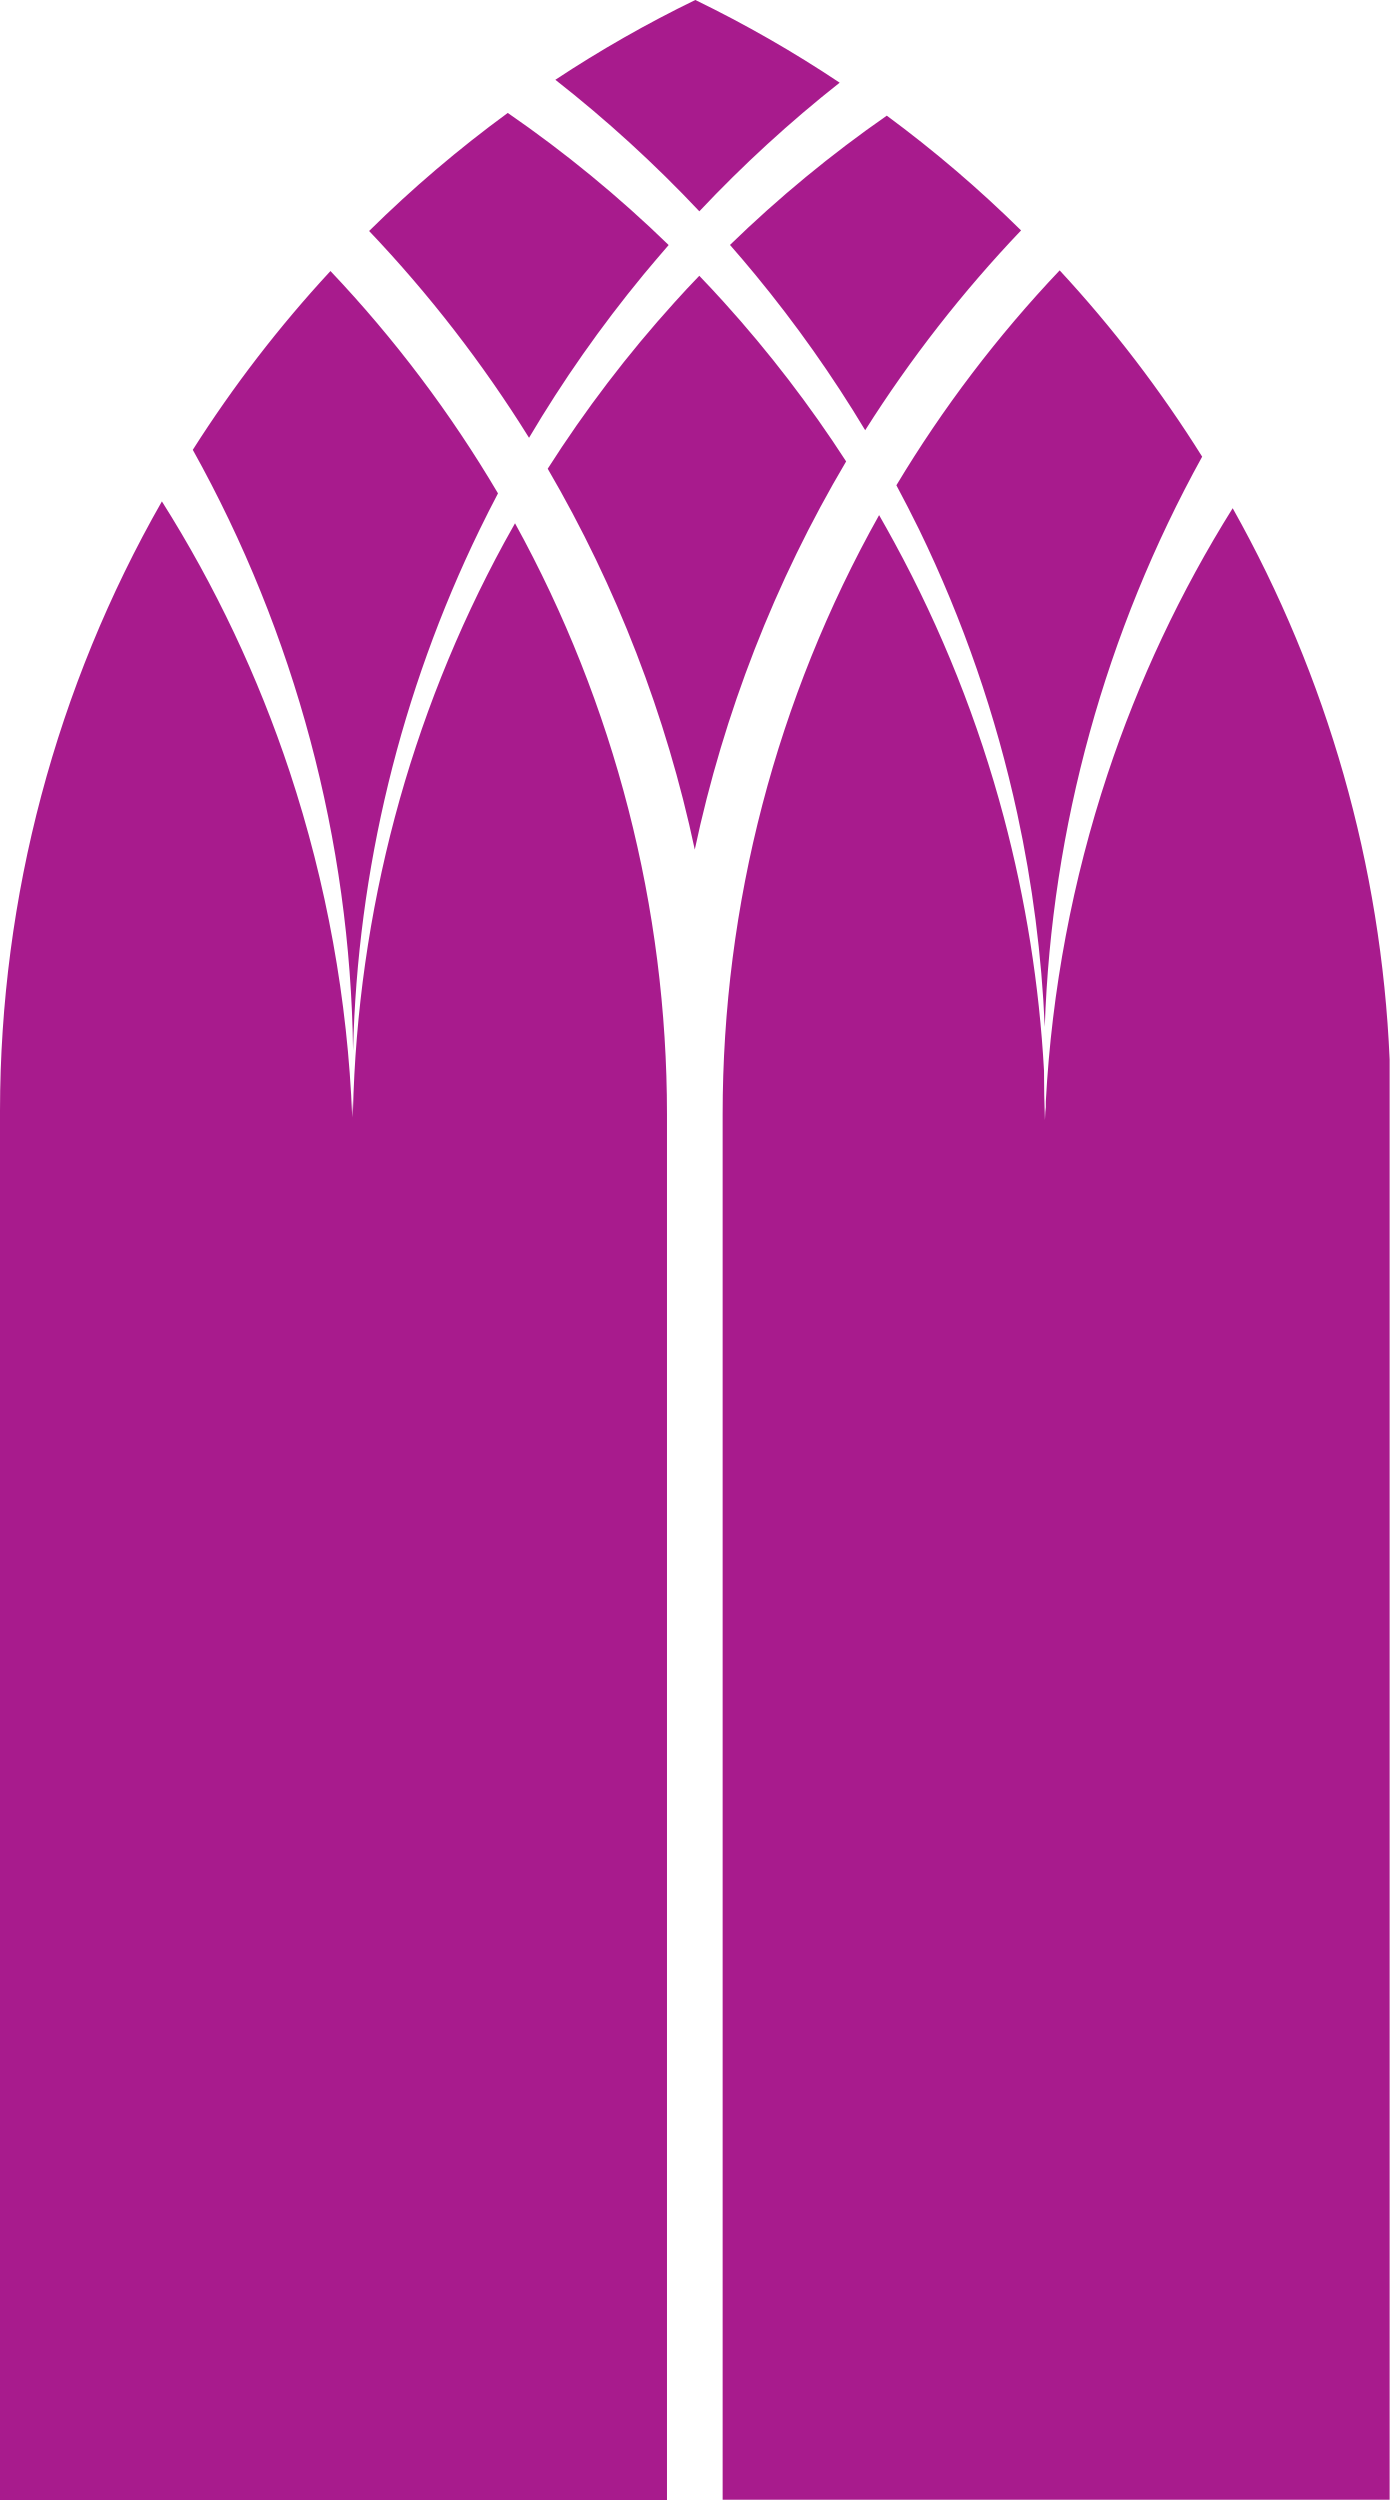
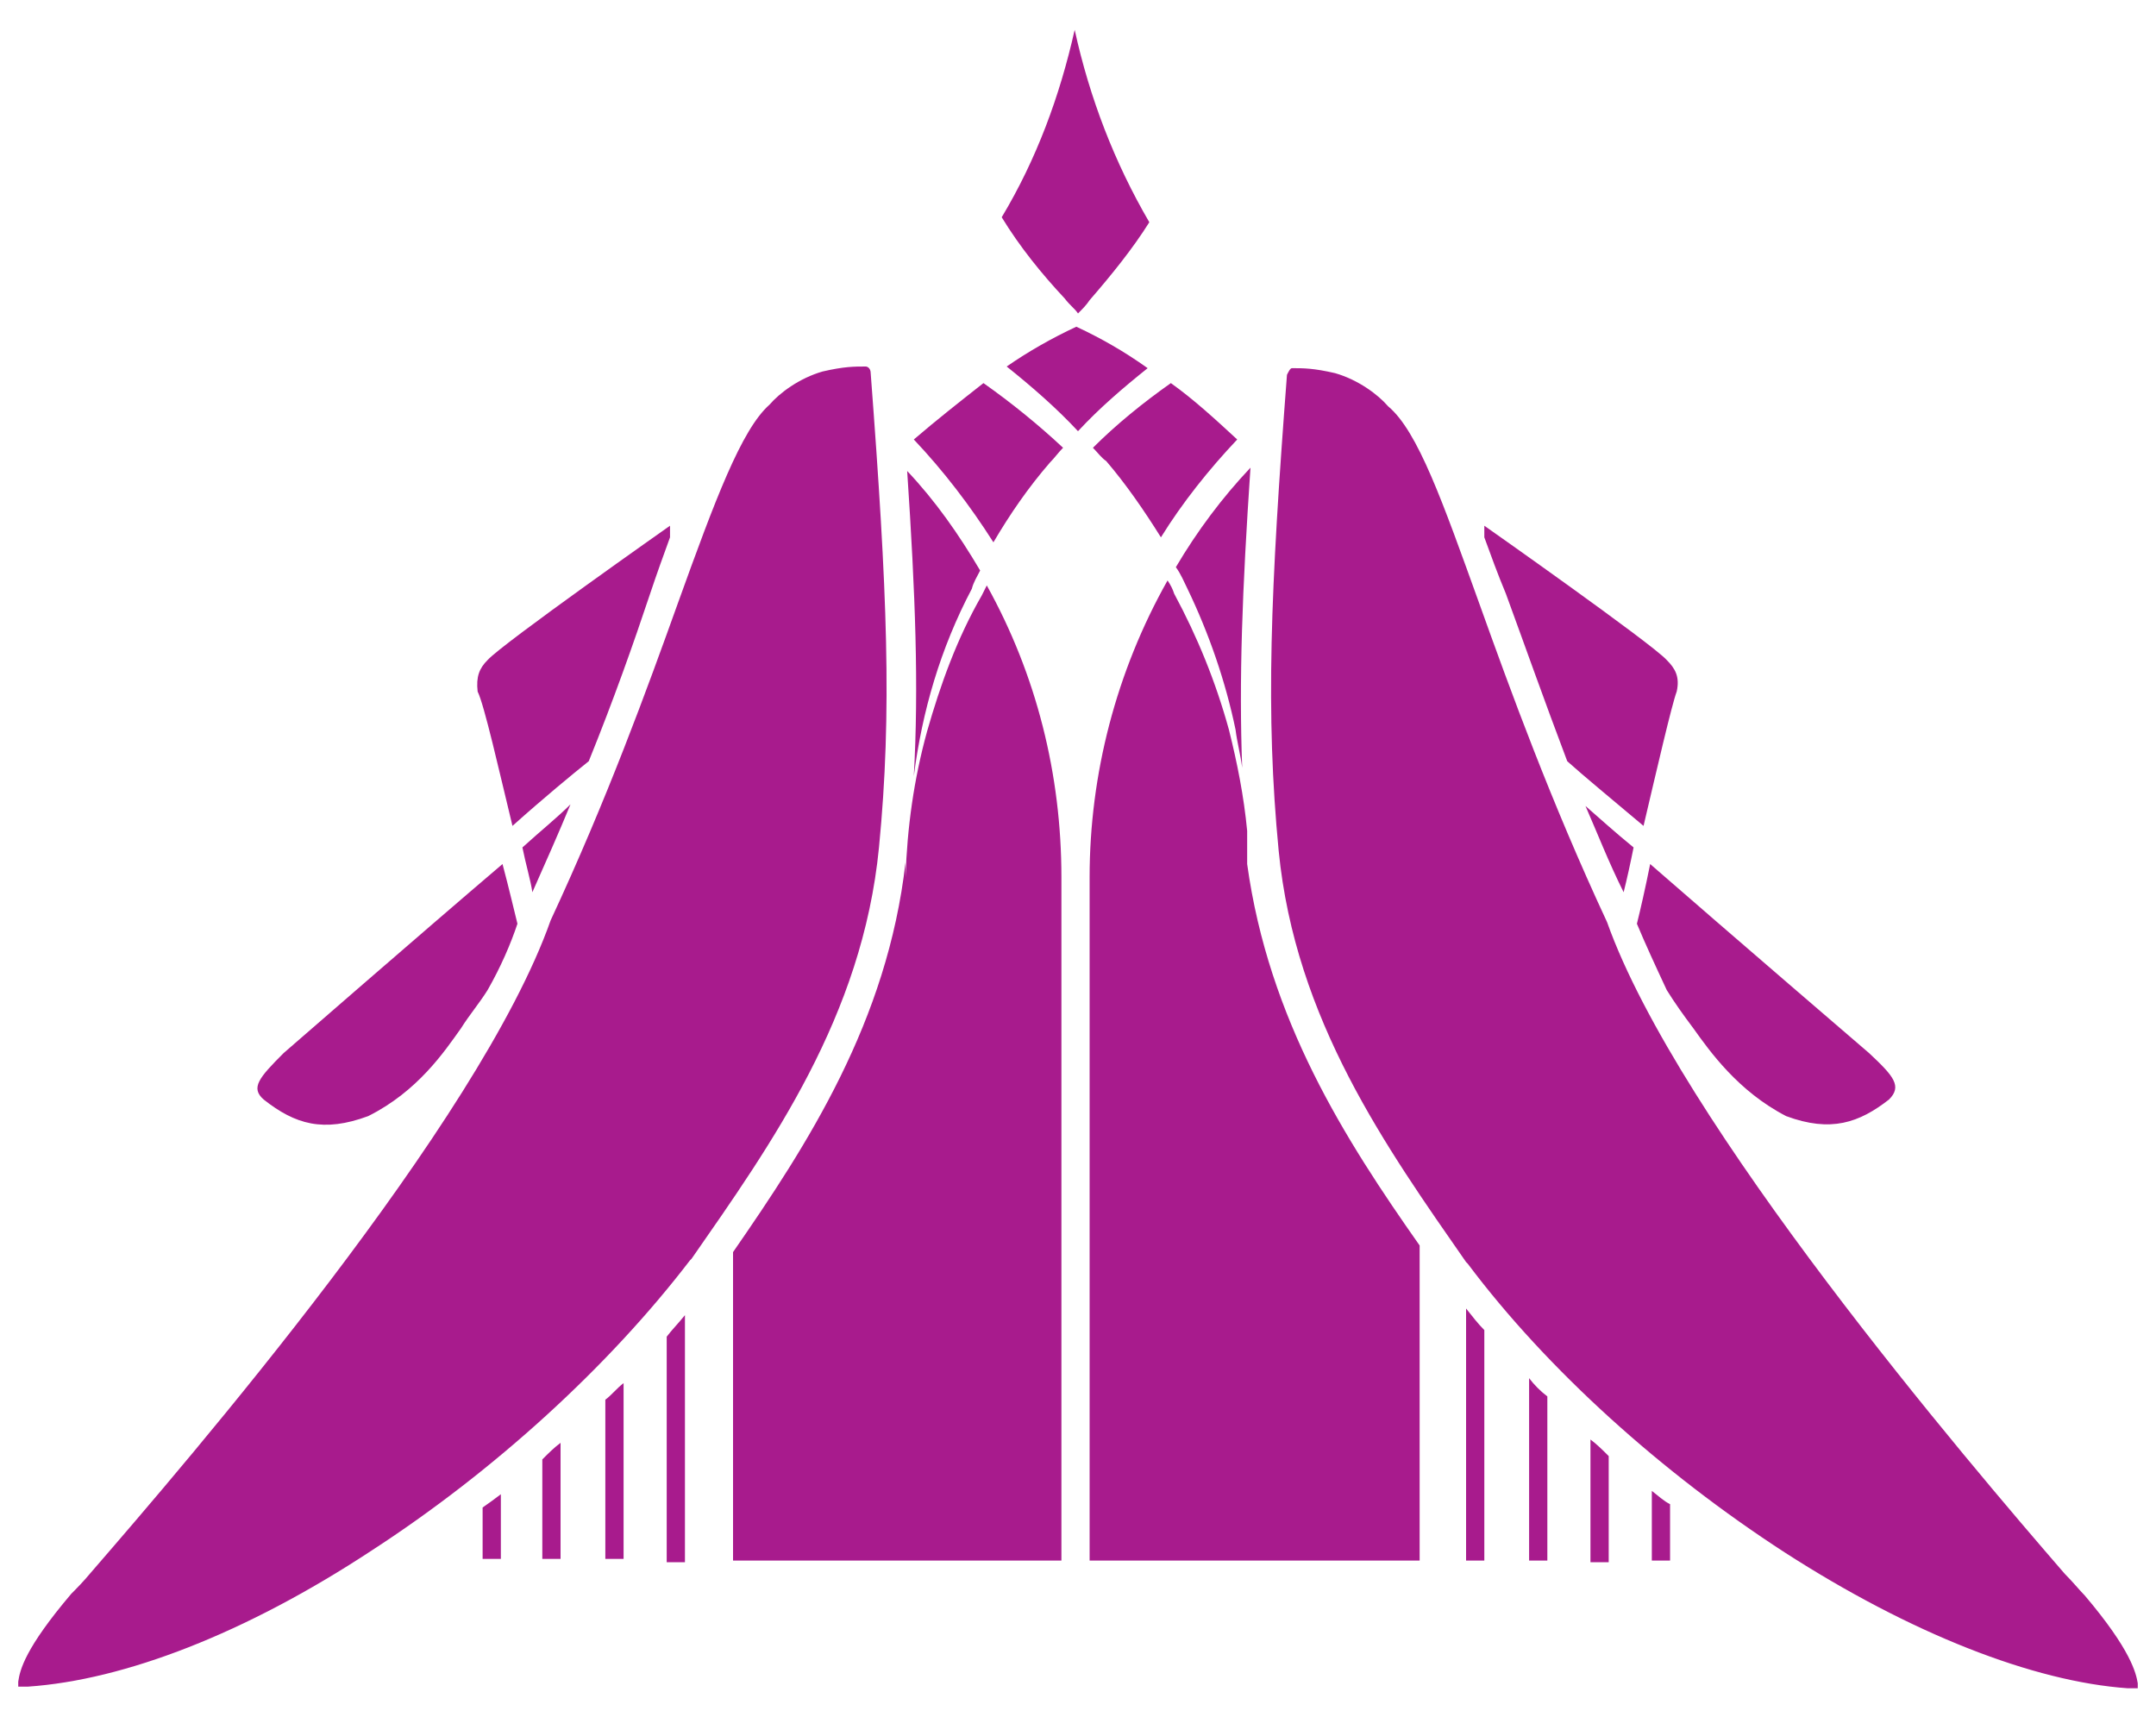
- <svg xmlns="http://www.w3.org/2000/svg" id="logo-nav" width="55" height="98.953" viewBox="0 0 55 98.953">
-   <defs>
-     <style>
-       .cls-1 {
-         fill: #a81b8d;
-       }
-     </style>
-   </defs>
-   <path id="logo-ideogram" class="cls-1" d="M262.867,225.712a48.967,48.967,0,0,1,6.631,8.8q-.374.712-.726,1.435a49.942,49.942,0,0,0-5.01,20.619,50.224,50.224,0,0,0-6.344-23.777A49.346,49.346,0,0,1,262.867,225.712Zm14.42,22.9a50.935,50.935,0,0,1,5.991-15.364,49.34,49.34,0,0,0-4.835-6.3q-.481-.532-.977-1.048-.5.517-.977,1.048a49.344,49.344,0,0,0-5.023,6.589,50.879,50.879,0,0,1,5.82,15.07Zm5.734-30.356a48.377,48.377,0,0,0-5.712-3.273,48.335,48.335,0,0,0-5.541,3.159,51.182,51.182,0,0,1,5.7,5.206A51.2,51.2,0,0,1,283.021,218.257Zm-7.78,7.618q.5-.6,1.012-1.191a49.158,49.158,0,0,0-6.368-5.229,48.807,48.807,0,0,0-5.488,4.673,50.9,50.9,0,0,1,6.33,8.185A50.785,50.785,0,0,1,275.241,225.875Zm.946,33.336h0c0-.038,0-.076,0-.114h0a48.514,48.514,0,0,0-6.015-23.4q-.214.377-.422.757a49.164,49.164,0,0,0-4.335,10.879,50.057,50.057,0,0,0-1.658,11.661c0-.164-.005-.328-.007-.492-.006.237-.012.475-.021.712a49.755,49.755,0,0,0-2.478-13.688,48.857,48.857,0,0,0-5.056-10.695,48.771,48.771,0,0,0-6.408,24.108v55h26.4ZM298.578,235.1a48.865,48.865,0,0,0-4.954,10.531,49.717,49.717,0,0,0-2.442,12.946c0,.138,0,.275-.006.413,0-.057,0-.115-.005-.172-.008.167-.018.334-.024.5-.026-.653-.037-1.307-.037-1.962a49.917,49.917,0,0,0-1.592-10.029,49.133,49.133,0,0,0-4.335-10.879q-.295-.542-.6-1.075a48.5,48.5,0,0,0-6.193,23.729h0c0,.035,0,.07,0,.1h0v54.725h26.4V256.918A48.82,48.82,0,0,0,298.578,235.1Zm-8.38-11a48.854,48.854,0,0,0-5.311-4.538,49.171,49.171,0,0,0-6.206,5.117q.515.588,1.012,1.191a50.826,50.826,0,0,1,4.339,6.143A50.913,50.913,0,0,1,290.2,224.106Zm-.144,23.1a50.1,50.1,0,0,1,1.086,8.431,50.174,50.174,0,0,1,6.23-22.571,49.353,49.353,0,0,0-5.64-7.374,49,49,0,0,0-6.463,8.506q.465.869.9,1.754A49.962,49.962,0,0,1,290.054,247.2Z" transform="translate(-249.787 -214.984)" />
+ <svg xmlns="http://www.w3.org/2000/svg" version="1.1" id="logo" x="0px" y="0px" viewBox="0 0 130 103.5" style="enable-background:new 0 0 130 103.5;" xml:space="preserve">
+   <style type="text/css">
+ 	.st0{fill:#A81B8D;}
+ </style>
+   <path id="logo-icon" class="st0" d="M37.6,83.4V94h-1.1v-9.6C36.9,84.1,37.2,83.7,37.6,83.4z M40.2,80.6v13.6h1.1V79.3  C40.9,79.8,40.5,80.2,40.2,80.6z M29.1,90.9V94h1.1v-3.9C29.8,90.4,29.4,90.7,29.1,90.9z M32.7,88V94h1.1v-7  C33.4,87.3,33.1,87.6,32.7,88z M95.9,86.8v7.4H97v-6.4C96.6,87.4,96.3,87.1,95.9,86.8z M99.6,89.9v4.2h1.1v-3.4  C100.3,90.5,100,90.2,99.6,89.9z M88.4,78.9v15.2h1.1V80.2C89.1,79.8,88.8,79.4,88.4,78.9z M92.2,83.1v11h1.1v-9.9  C92.9,83.9,92.5,83.5,92.2,83.1z M107.6,93.6c7.6,4.9,15,7.8,20.7,8.2c0.3,0,0.5,0,0.6,0c0,0,0,0,0-0.1c0-0.1,0-0.1,0-0.2  c-0.1-0.6-0.4-2-3.2-5.3c-0.3-0.3-0.7-0.8-1.2-1.3c-5.8-6.7-23.3-27.2-27.6-39.3c-3.4-7.3-5.8-13.9-7.7-19.2  c-2.2-6.1-3.7-10.4-5.5-11.9l0,0c-0.6-0.7-1.8-1.6-3.2-2c-1.3-0.3-1.9-0.3-2.6-0.3c-0.1,0-0.2,0.2-0.3,0.4  c-1,13.1-1.3,20.4-0.5,28.7c1,10.2,6.5,17.9,11.3,24.8l0.1,0.1C93.3,82.6,100.2,88.8,107.6,93.6z M52.5,22.5c0-0.3-0.2-0.4-0.3-0.4  c-0.7,0-1.3,0-2.6,0.3c-1.4,0.4-2.6,1.3-3.2,2l0,0c-1.7,1.5-3.3,5.8-5.5,11.9c-1.9,5.3-4.3,11.9-7.7,19.2  C28.9,67.7,11.3,88.1,5.5,94.8c-0.5,0.6-0.9,1-1.2,1.3c-2.8,3.3-3.1,4.6-3.2,5.3c0,0.1,0,0.2,0,0.2c0,0,0,0,0,0.1c0.1,0,0.3,0,0.6,0  c5.8-0.4,13.1-3.2,20.7-8.2c7.4-4.8,14.3-11.1,19.2-17.5l0.1-0.1c4.8-6.9,10.3-14.6,11.3-24.8C53.8,42.9,53.5,35.7,52.5,22.5z   M97.9,53.8c0.2-0.8,0.4-1.7,0.6-2.7c-1.1-0.9-2.1-1.8-2.9-2.5C96.3,50.2,97,52,97.9,53.8z M90.8,35.8c1.1,3,2.3,6.4,3.7,10.1  c1,0.9,2.7,2.3,4.6,3.9c0.8-3.4,1.7-7.3,2-8.1c0.2-0.9-0.1-1.4-0.6-1.9c-0.9-1-11-8.1-11-8.1c0,0.1,0,0.4,0,0.7  C89.9,33.5,90.3,34.6,90.8,35.8z M98.7,55.7c0.5,1.2,1.1,2.5,1.8,4c0.5,0.8,1,1.5,1.6,2.3c1,1.4,2.7,3.8,5.6,5.3  c2.7,1,4.4,0.4,6.2-1c0.8-0.8,0.3-1.4-1.2-2.8c0,0-8.5-7.3-13.2-11.4C99.2,53.6,98.9,54.9,98.7,55.7z M22.2,67.3  c3-1.5,4.6-3.9,5.6-5.3c0.5-0.8,1.1-1.5,1.6-2.3c0.8-1.4,1.4-2.8,1.8-4c-0.2-0.8-0.5-2.1-0.9-3.6c-4.7,4-13.2,11.4-13.2,11.4  c-1.5,1.5-2,2.1-1.2,2.8C17.8,67.8,19.5,68.3,22.2,67.3z M30.9,49.8c1.9-1.7,3.6-3.1,4.6-3.9c1.5-3.7,2.7-7.1,3.7-10.1  c0.4-1.2,0.8-2.3,1.2-3.4c0-0.4,0-0.6,0-0.7c0,0-10.1,7.1-11,8.1c-0.5,0.5-0.7,1-0.6,1.9C29.2,42.5,30.1,46.5,30.9,49.8z M31.5,51.1  c0.2,1,0.5,2,0.6,2.7c0.8-1.8,1.6-3.6,2.3-5.3C33.6,49.3,32.6,50.1,31.5,51.1z M65,18.9c0.3-0.3,0.5-0.5,0.7-0.8  c1.3-1.5,2.6-3.1,3.6-4.7c-2.1-3.6-3.6-7.5-4.5-11.6c-0.9,4-2.3,7.8-4.4,11.3c1.1,1.8,2.4,3.4,3.8,4.9C64.5,18.4,64.8,18.6,65,18.9z   M65.9,27c1.4-1.4,3-2.7,4.7-3.9c1.4,1,2.7,2.2,4,3.4c-1.7,1.8-3.3,3.8-4.6,5.9c-1-1.6-2.1-3.2-3.3-4.6C66.4,27.6,66.2,27.3,65.9,27  z M75.4,28.2c-0.5,7.4-0.7,12.8-0.5,18.1c-0.1-0.8-0.3-1.5-0.4-2.3c-0.6-2.9-1.6-5.8-2.9-8.5c-0.2-0.4-0.4-0.9-0.7-1.3  C72.2,32,73.7,30,75.4,28.2z M55.1,46.8c0.3-5.4,0.1-10.9-0.4-18.4c1.7,1.8,3.1,3.8,4.4,6c-0.2,0.4-0.4,0.7-0.5,1.1  C56.7,39.1,55.6,42.9,55.1,46.8z M59.5,35.3c3,5.4,4.5,11.4,4.5,17.6l0,0c0,0,0,0,0,0.1l0,0v41.1H44.2V75.5  C48.7,69,53.5,61.6,54.6,52c0,0.3,0,0.7,0,1c0-0.2,0-0.4,0-0.5c0,0.1,0,0.2,0,0.4c0.1-3,0.5-5.9,1.3-8.8c0.8-2.8,1.8-5.6,3.3-8.2  C59.3,35.7,59.4,35.5,59.5,35.3z M65,26c-1.3-1.4-2.8-2.7-4.3-3.9c1.3-0.9,2.7-1.7,4.2-2.4c1.5,0.7,2.9,1.5,4.3,2.5  C67.7,23.4,66.3,24.6,65,26z M85.6,75.1v19H65.7V53l0,0c0,0,0,0,0-0.1l0,0c0-6.2,1.6-12.4,4.7-17.9c0.2,0.3,0.3,0.5,0.4,0.8  c1.4,2.6,2.5,5.3,3.3,8.2c0.5,2,0.9,4,1.1,6.1c0,0.2,0,0.4,0,0.6c0,0.3,0,0.6,0,0.9c0,0.5,0,1,0,1.5c0-0.1,0-0.3,0-0.4  c0,0,0,0.1,0,0.1c0-0.1,0-0.2,0-0.3c0-0.1,0-0.3,0-0.4C76.5,61.5,81.1,68.7,85.6,75.1z M59.3,23.1c1.7,1.2,3.3,2.5,4.8,3.9  c-0.3,0.3-0.5,0.6-0.8,0.9l0,0c-1.3,1.5-2.4,3.1-3.4,4.8c-1.4-2.2-3-4.3-4.8-6.2C56.5,25.3,57.9,24.2,59.3,23.1z" />
</svg>
